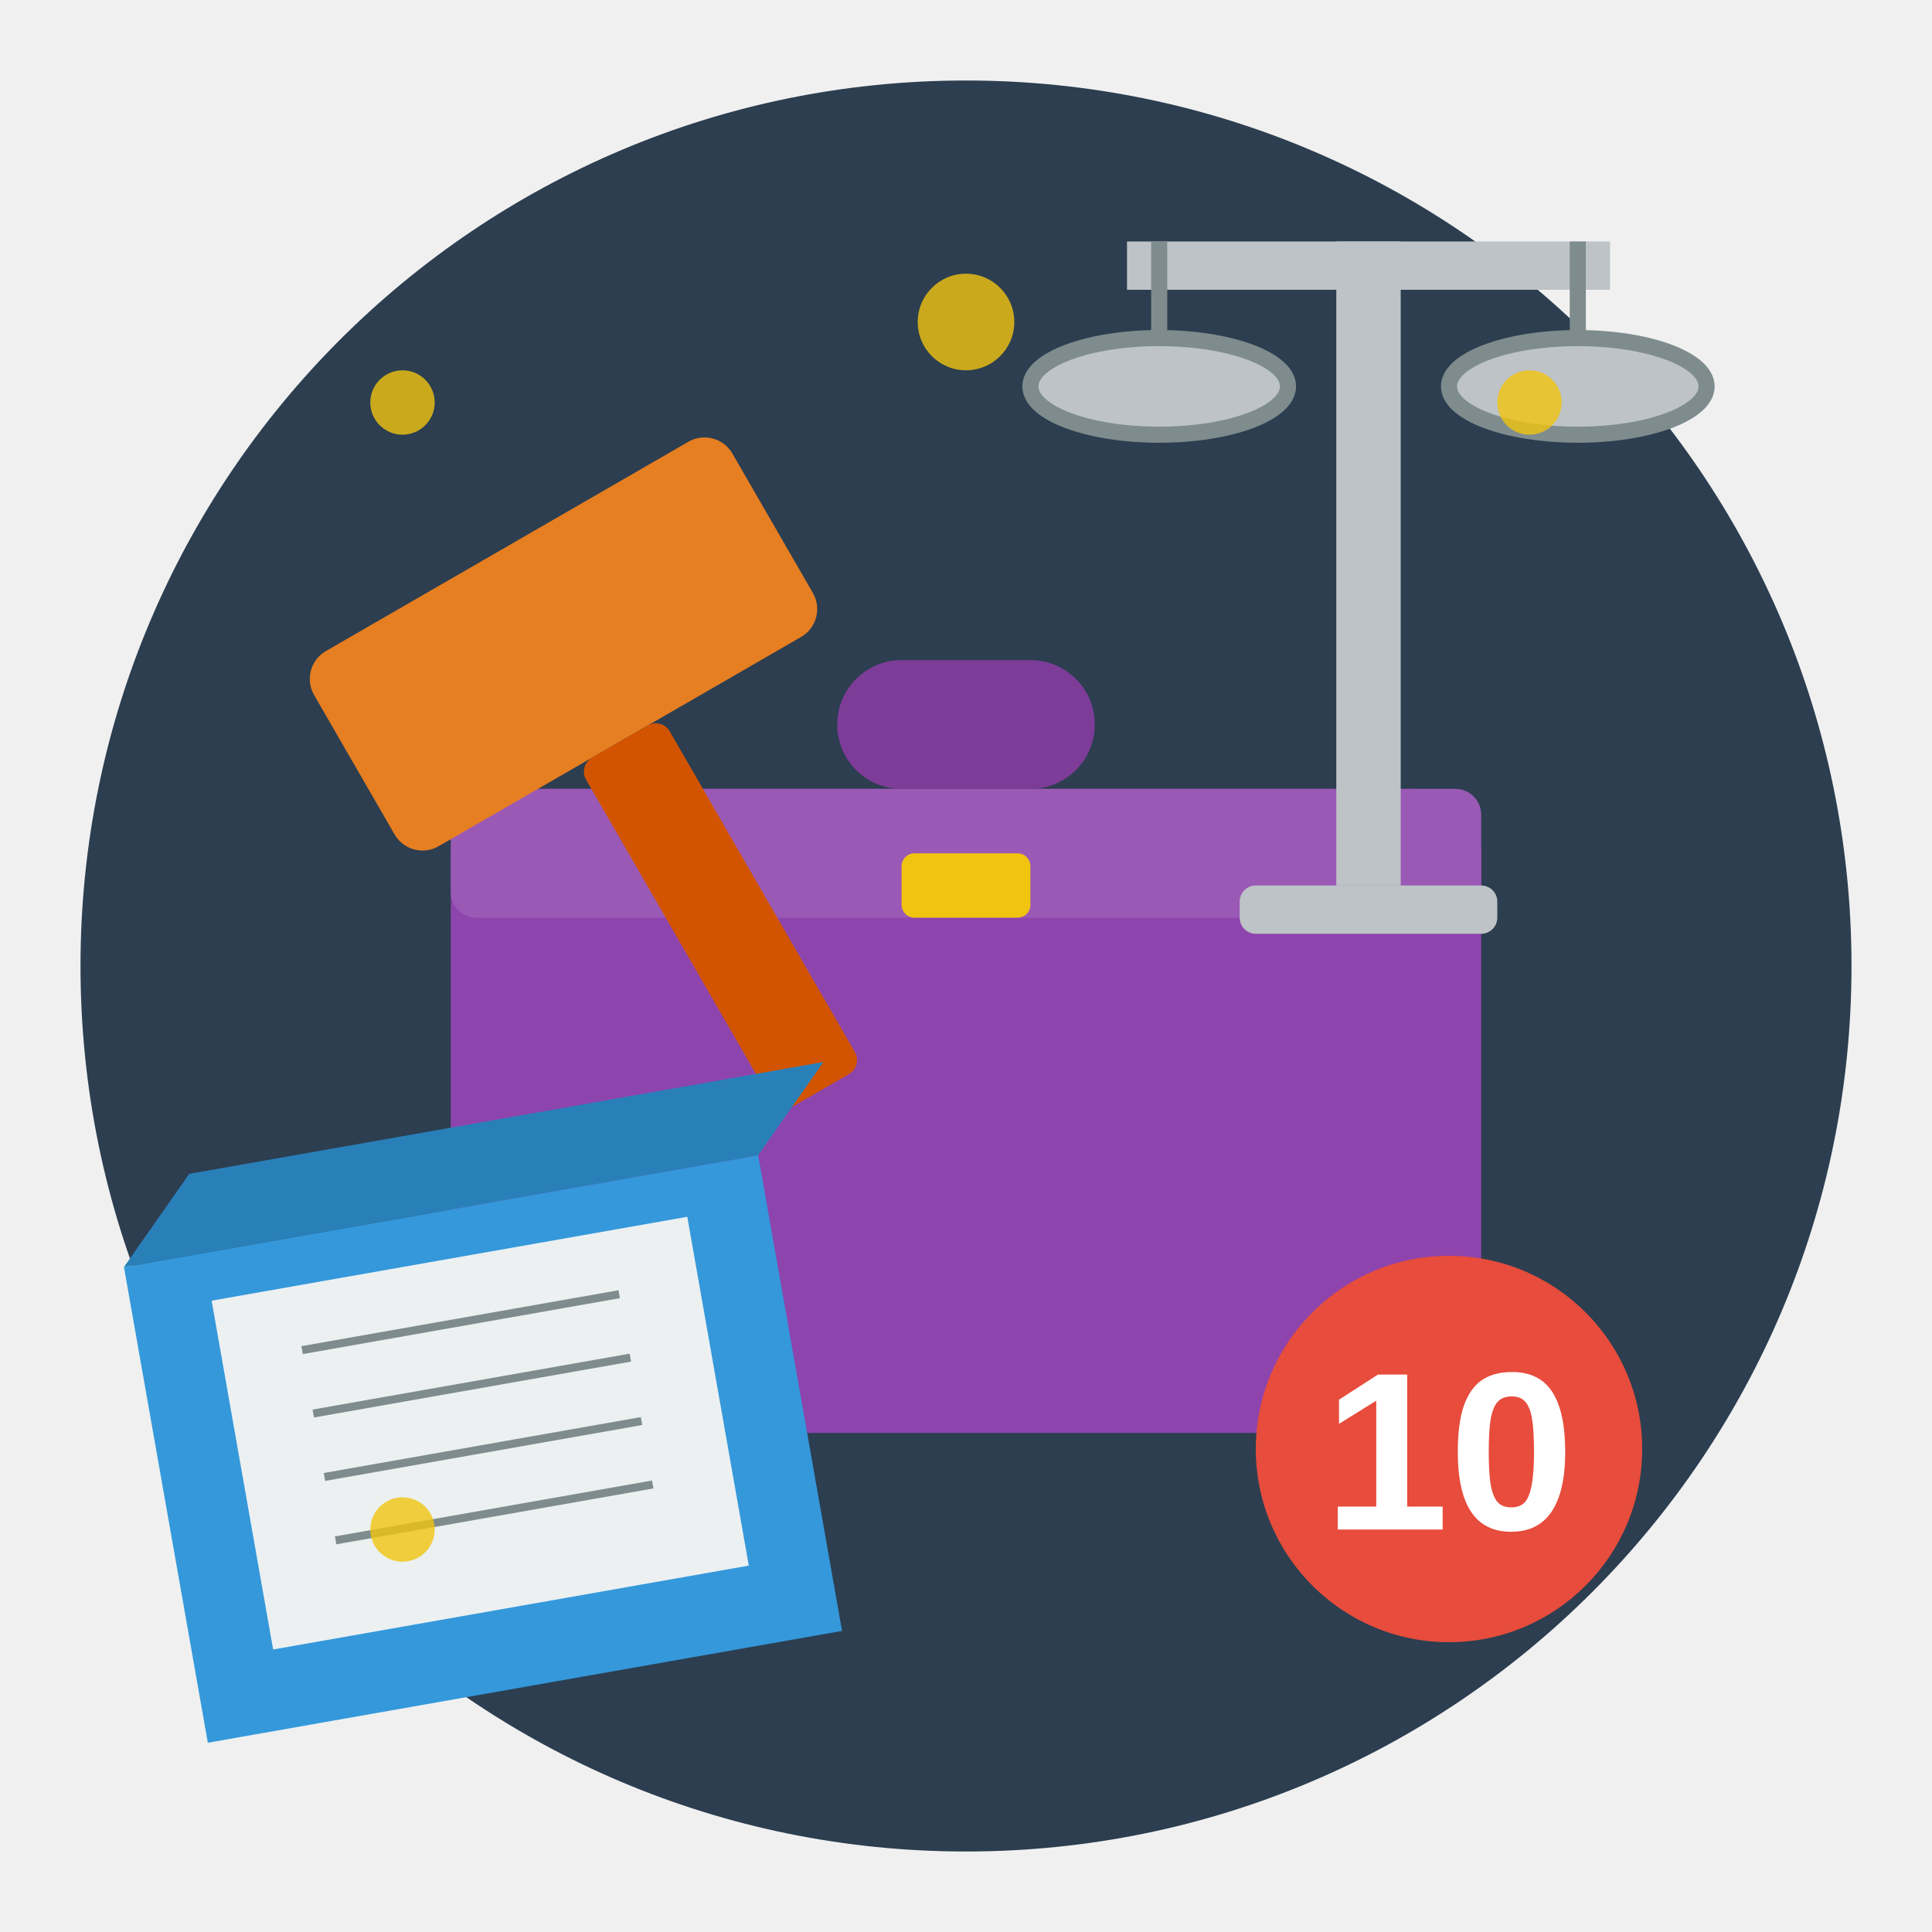
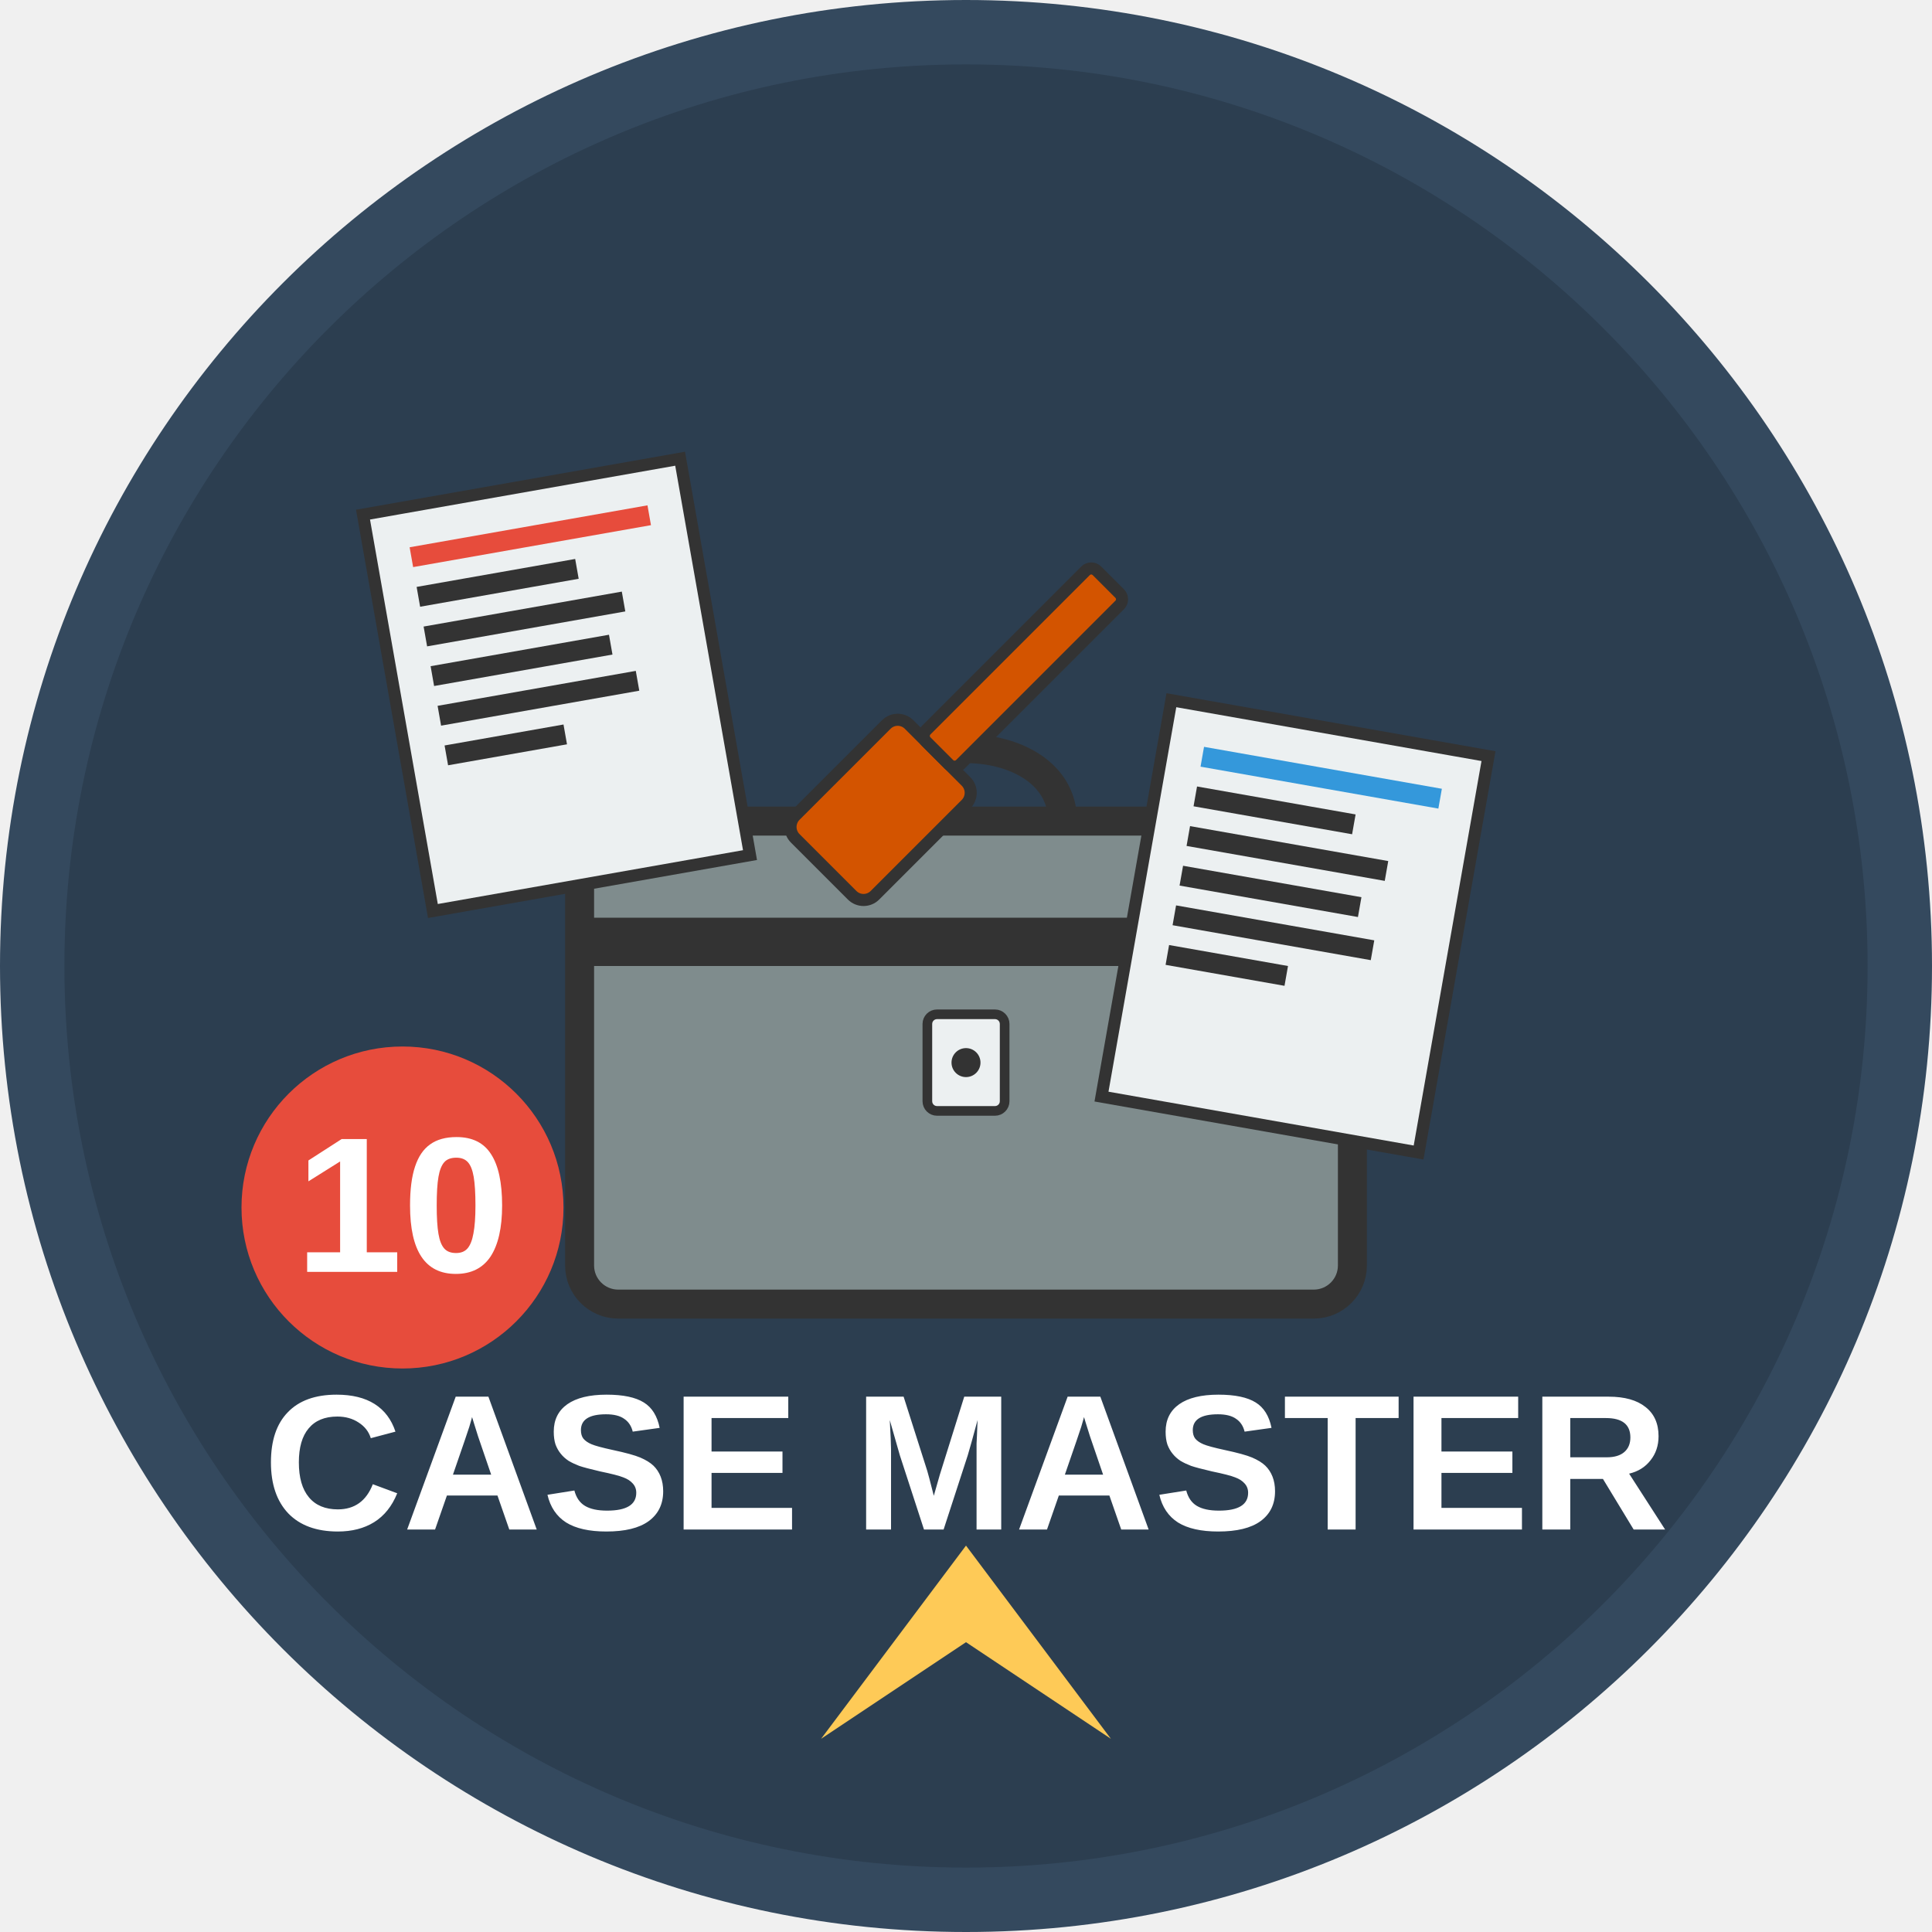
<svg xmlns="http://www.w3.org/2000/svg" width="120" height="120" viewBox="0 0 120 120">
-   <circle cx="60" cy="60" r="55" fill="#2c3e50" />
-   <g transform="translate(60, 65) scale(0.8)">
-     <rect x="-40" y="-20" width="80" height="50" rx="5" fill="#8e44ad" />
-     <rect x="-40" y="-20" width="80" height="10" rx="2" fill="#9b59b6" />
-     <rect x="-10" y="-30" width="20" height="10" rx="5" fill="#7d3c98" />
-     <rect x="-5" y="-15" width="10" height="5" rx="1" fill="#f1c40f" />
+   <circle cx="60" cy="60" r="58" fill="#2c3e50" stroke="#34495e" stroke-width="4" />
+   <g transform="translate(60, 60) scale(0.6)">
+     <rect x="-40" y="-15" width="80" height="50" rx="4" ry="4" fill="#7f8c8d" stroke="#333" stroke-width="3" />
+     <rect x="-40" y="-5" width="80" height="5" fill="#333" stroke="none" />
+     <path d="M-10,-15 C-10,-25 10,-25 10,-15" fill="none" stroke="#333" stroke-width="3" />
+     <rect x="-4" y="5" width="8" height="10" rx="1" ry="1" fill="#ecf0f1" stroke="#333" stroke-width="1" />
+     <circle cx="0" cy="10" r="1.5" fill="#333" />
  </g>
-   <g transform="translate(35, 40) rotate(-30)">
-     <rect x="-15" y="-7" width="30" height="14" rx="2" fill="#e67e22" />
-     <rect x="-3" y="7" width="6" height="25" rx="1" fill="#d35400" />
+   <g transform="translate(60, 45) rotate(-45) scale(0.5)">
+     <rect x="-25" y="-7" width="20" height="14" rx="2" ry="2" fill="#d35400" stroke="#333" stroke-width="1.5" />
+     <rect x="-5" y="-3" width="30" height="6" rx="1" ry="1" fill="#d35400" stroke="#333" stroke-width="1.5" />
  </g>
-   <g transform="translate(85, 40)">
-     <rect x="-2" y="-25" width="4" height="40" fill="#bdc3c7" />
-     <rect x="-15" y="-25" width="30" height="3" fill="#bdc3c7" />
-     <ellipse cx="-13" cy="-16" rx="8" ry="3" fill="#bdc3c7" stroke="#7f8c8d" stroke-width="1" />
-     <ellipse cx="13" cy="-16" rx="8" ry="3" fill="#bdc3c7" stroke="#7f8c8d" stroke-width="1" />
-     <line x1="-13" y1="-25" x2="-13" y2="-19" stroke="#7f8c8d" stroke-width="1" />
-     <line x1="13" y1="-25" x2="13" y2="-19" stroke="#7f8c8d" stroke-width="1" />
-     <rect x="-8" y="15" width="16" height="3" rx="1" fill="#bdc3c7" />
+   <g transform="translate(80, 60) rotate(10) scale(0.25)">
+     <rect x="-40" y="-60" width="80" height="100" fill="#ecf0f1" stroke="#333" stroke-width="3" />
+     <rect x="-30" y="-50" width="60" height="5" fill="#3498db" />
+     <rect x="-30" y="-40" width="40" height="5" fill="#333" />
+     <rect x="-30" y="-30" width="50" height="5" fill="#333" />
+     <rect x="-30" y="-20" width="45" height="5" fill="#333" />
+     <rect x="-30" y="-10" width="50" height="5" fill="#333" />
+     <rect x="-30" y="0" width="30" height="5" fill="#333" />
  </g>
-   <g transform="translate(30, 90) rotate(-10)">
-     <path d="M-20,-15 L20,-15 L20,15 L-20,15 Z" fill="#3498db" />
-     <path d="M-20,-15 L-15,-20 L25,-20 L20,-15 Z" fill="#2980b9" />
-     <rect x="-15" y="-12" width="30" height="22" fill="#ecf0f1" />
-     <g stroke="#7f8c8d" stroke-width="0.5">
-       <line x1="-10" y1="-8" x2="10" y2="-8" />
-       <line x1="-10" y1="-4" x2="10" y2="-4" />
-       <line x1="-10" y1="0" x2="10" y2="0" />
-       <line x1="-10" y1="4" x2="10" y2="4" />
-     </g>
+   <g transform="translate(35, 45) rotate(-10) scale(0.25)">
+     <rect x="-40" y="-60" width="80" height="100" fill="#ecf0f1" stroke="#333" stroke-width="3" />
+     <rect x="-30" y="-50" width="60" height="5" fill="#e74c3c" />
+     <rect x="-30" y="-40" width="40" height="5" fill="#333" />
+     <rect x="-30" y="-30" width="50" height="5" fill="#333" />
+     <rect x="-30" y="-20" width="45" height="5" fill="#333" />
+     <rect x="-30" y="-10" width="50" height="5" fill="#333" />
+     <rect x="-30" y="0" width="30" height="5" fill="#333" />
  </g>
-   <g transform="translate(90, 90)">
-     <circle cx="0" cy="0" r="12" fill="#e74c3c" />
-     <text x="0" y="5" font-family="Arial, sans-serif" font-size="14" font-weight="bold" fill="#fff" text-anchor="middle">10</text>
+   <g transform="translate(25, 75)">
+     <circle cx="0" cy="0" r="10" fill="#e74c3c" />
+     <text x="0" y="4" text-anchor="middle" font-family="Arial, sans-serif" font-weight="bold" font-size="12" fill="#ffffff">10</text>
  </g>
-   <g fill="#f1c40f" opacity="0.8">
-     <circle cx="25" cy="25" r="2" />
-     <circle cx="95" cy="25" r="2" />
-     <circle cx="25" cy="95" r="2" />
-     <circle cx="60" cy="20" r="3" />
+   <g transform="translate(60, 105) scale(0.6)">
+     <path d="M0,-15 L15,5 L0,-5 L-15,5 Z" fill="#feca57" />
+   </g>
+   <g text-anchor="middle" font-family="Arial, sans-serif" font-weight="bold">
+     <text x="60" y="95" font-size="12" fill="#ffffff">CASE MASTER</text>
  </g>
</svg>
